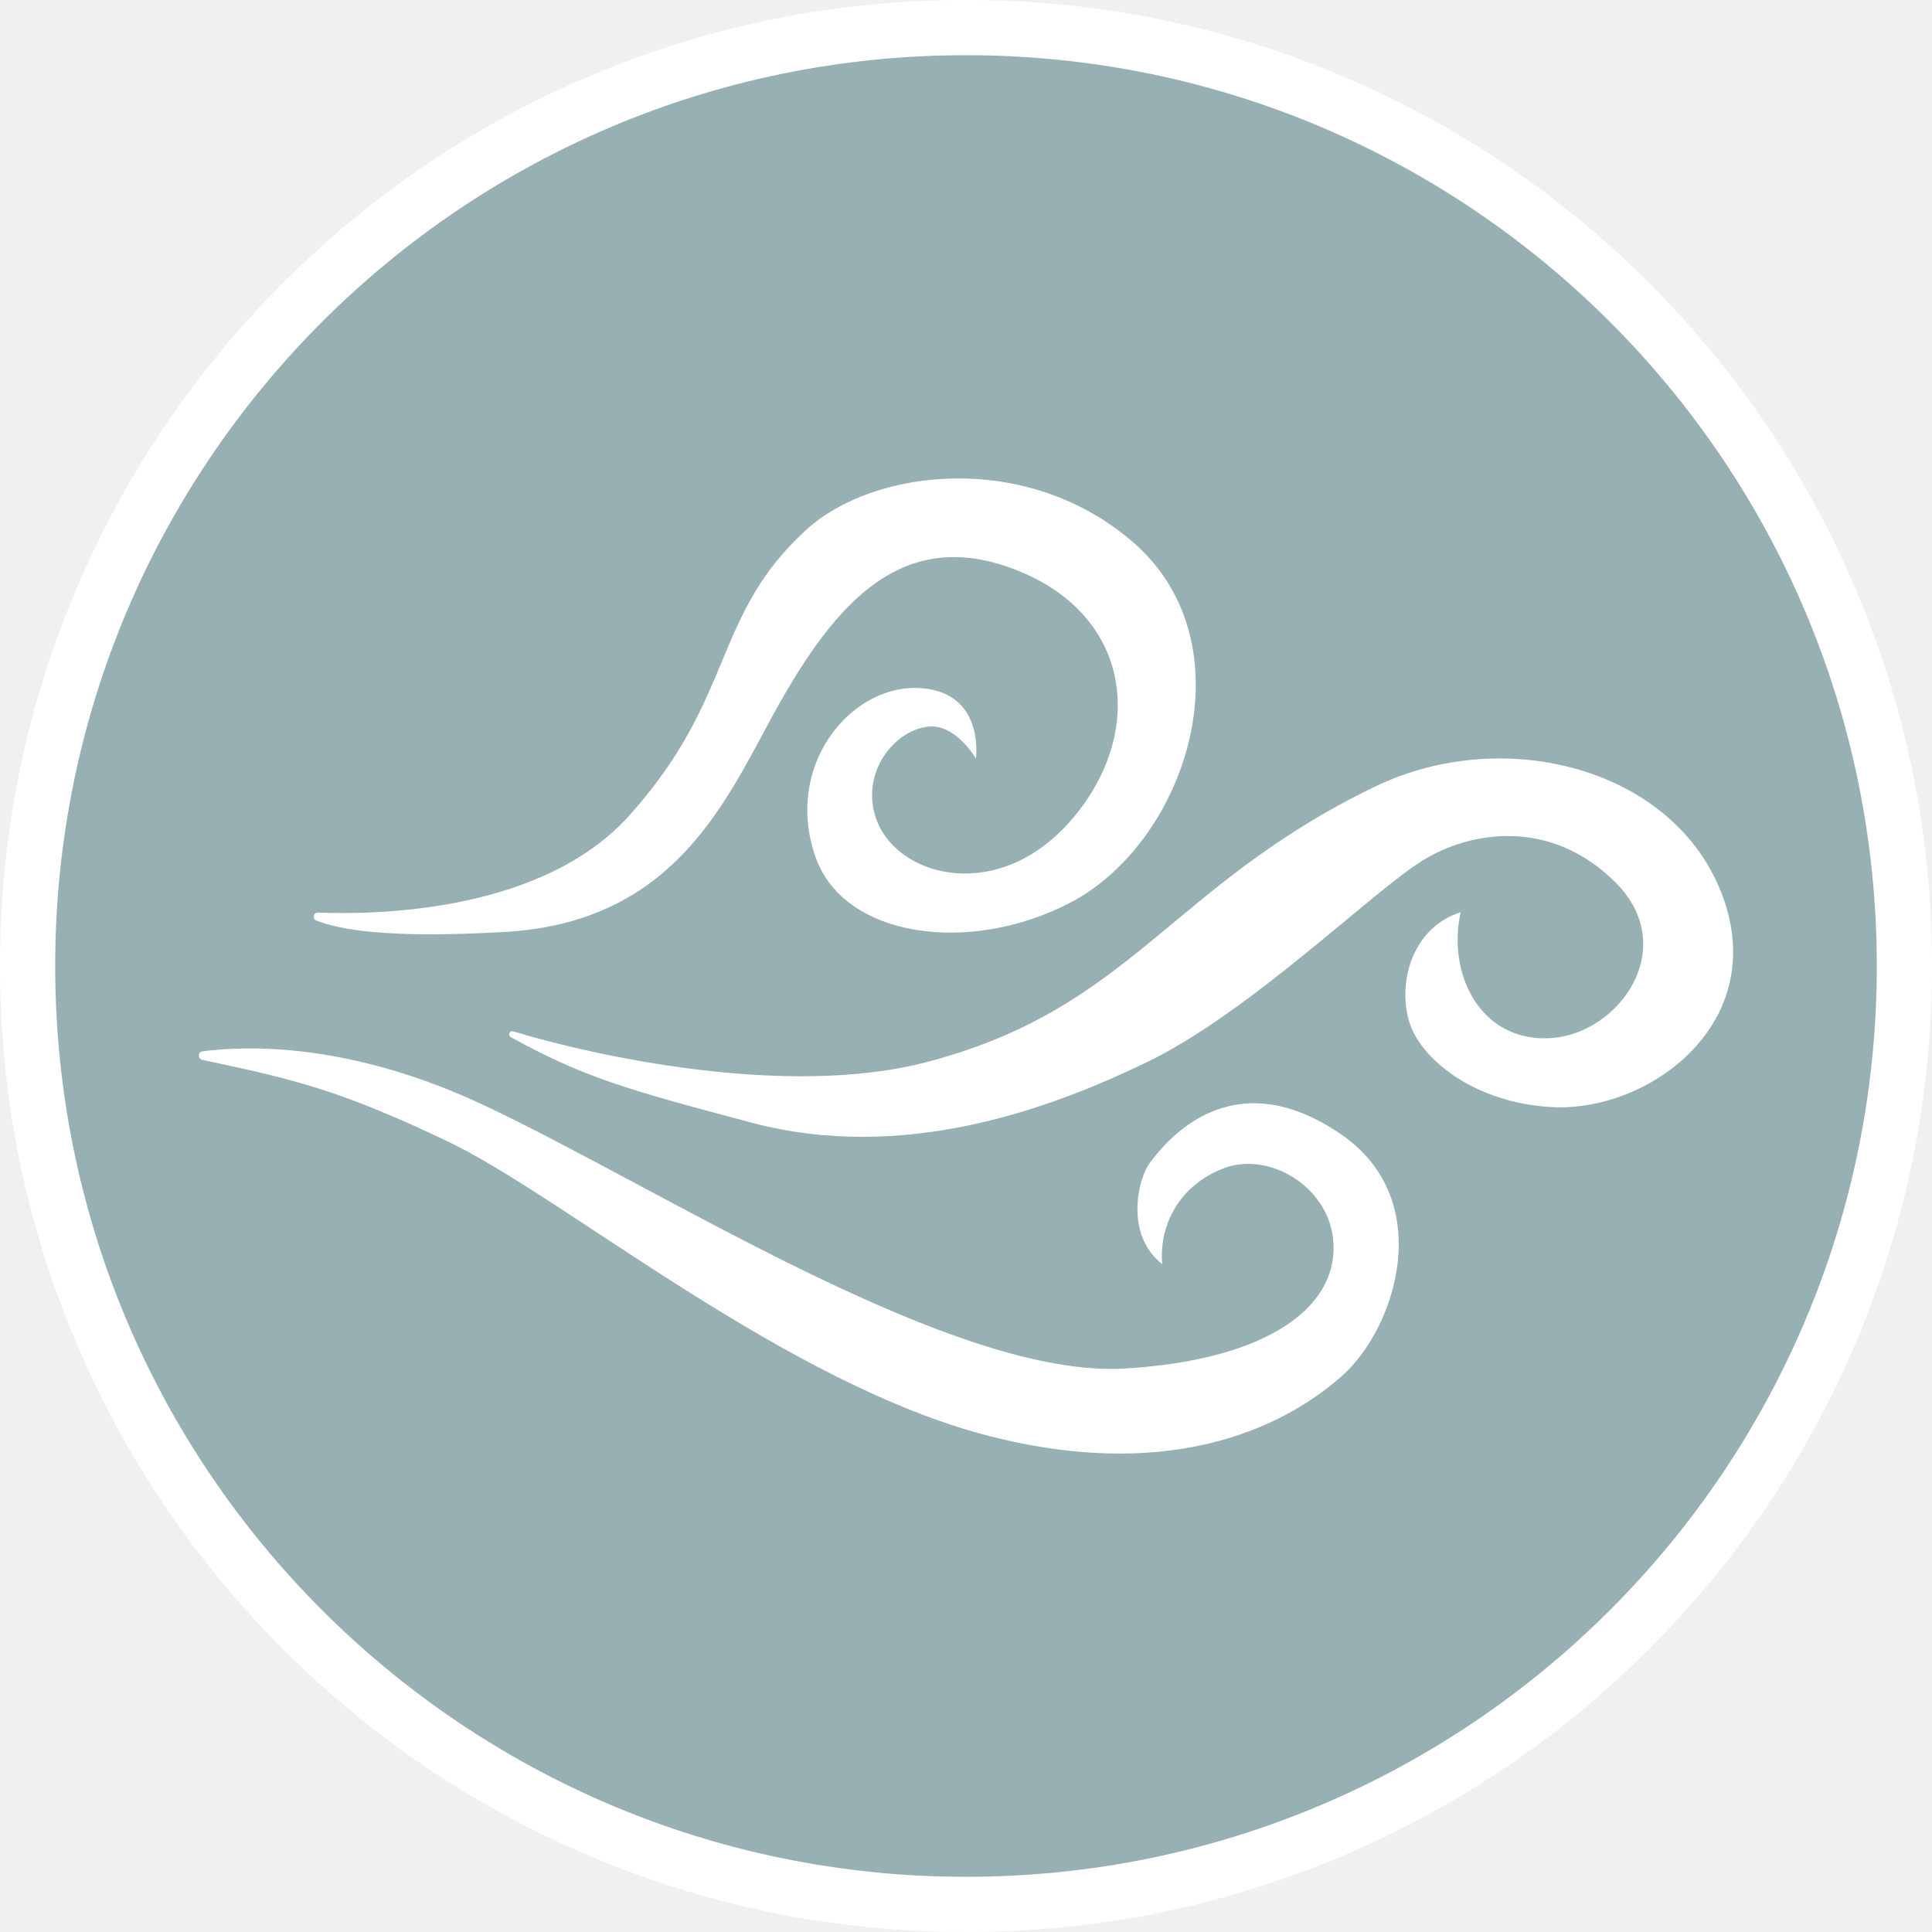
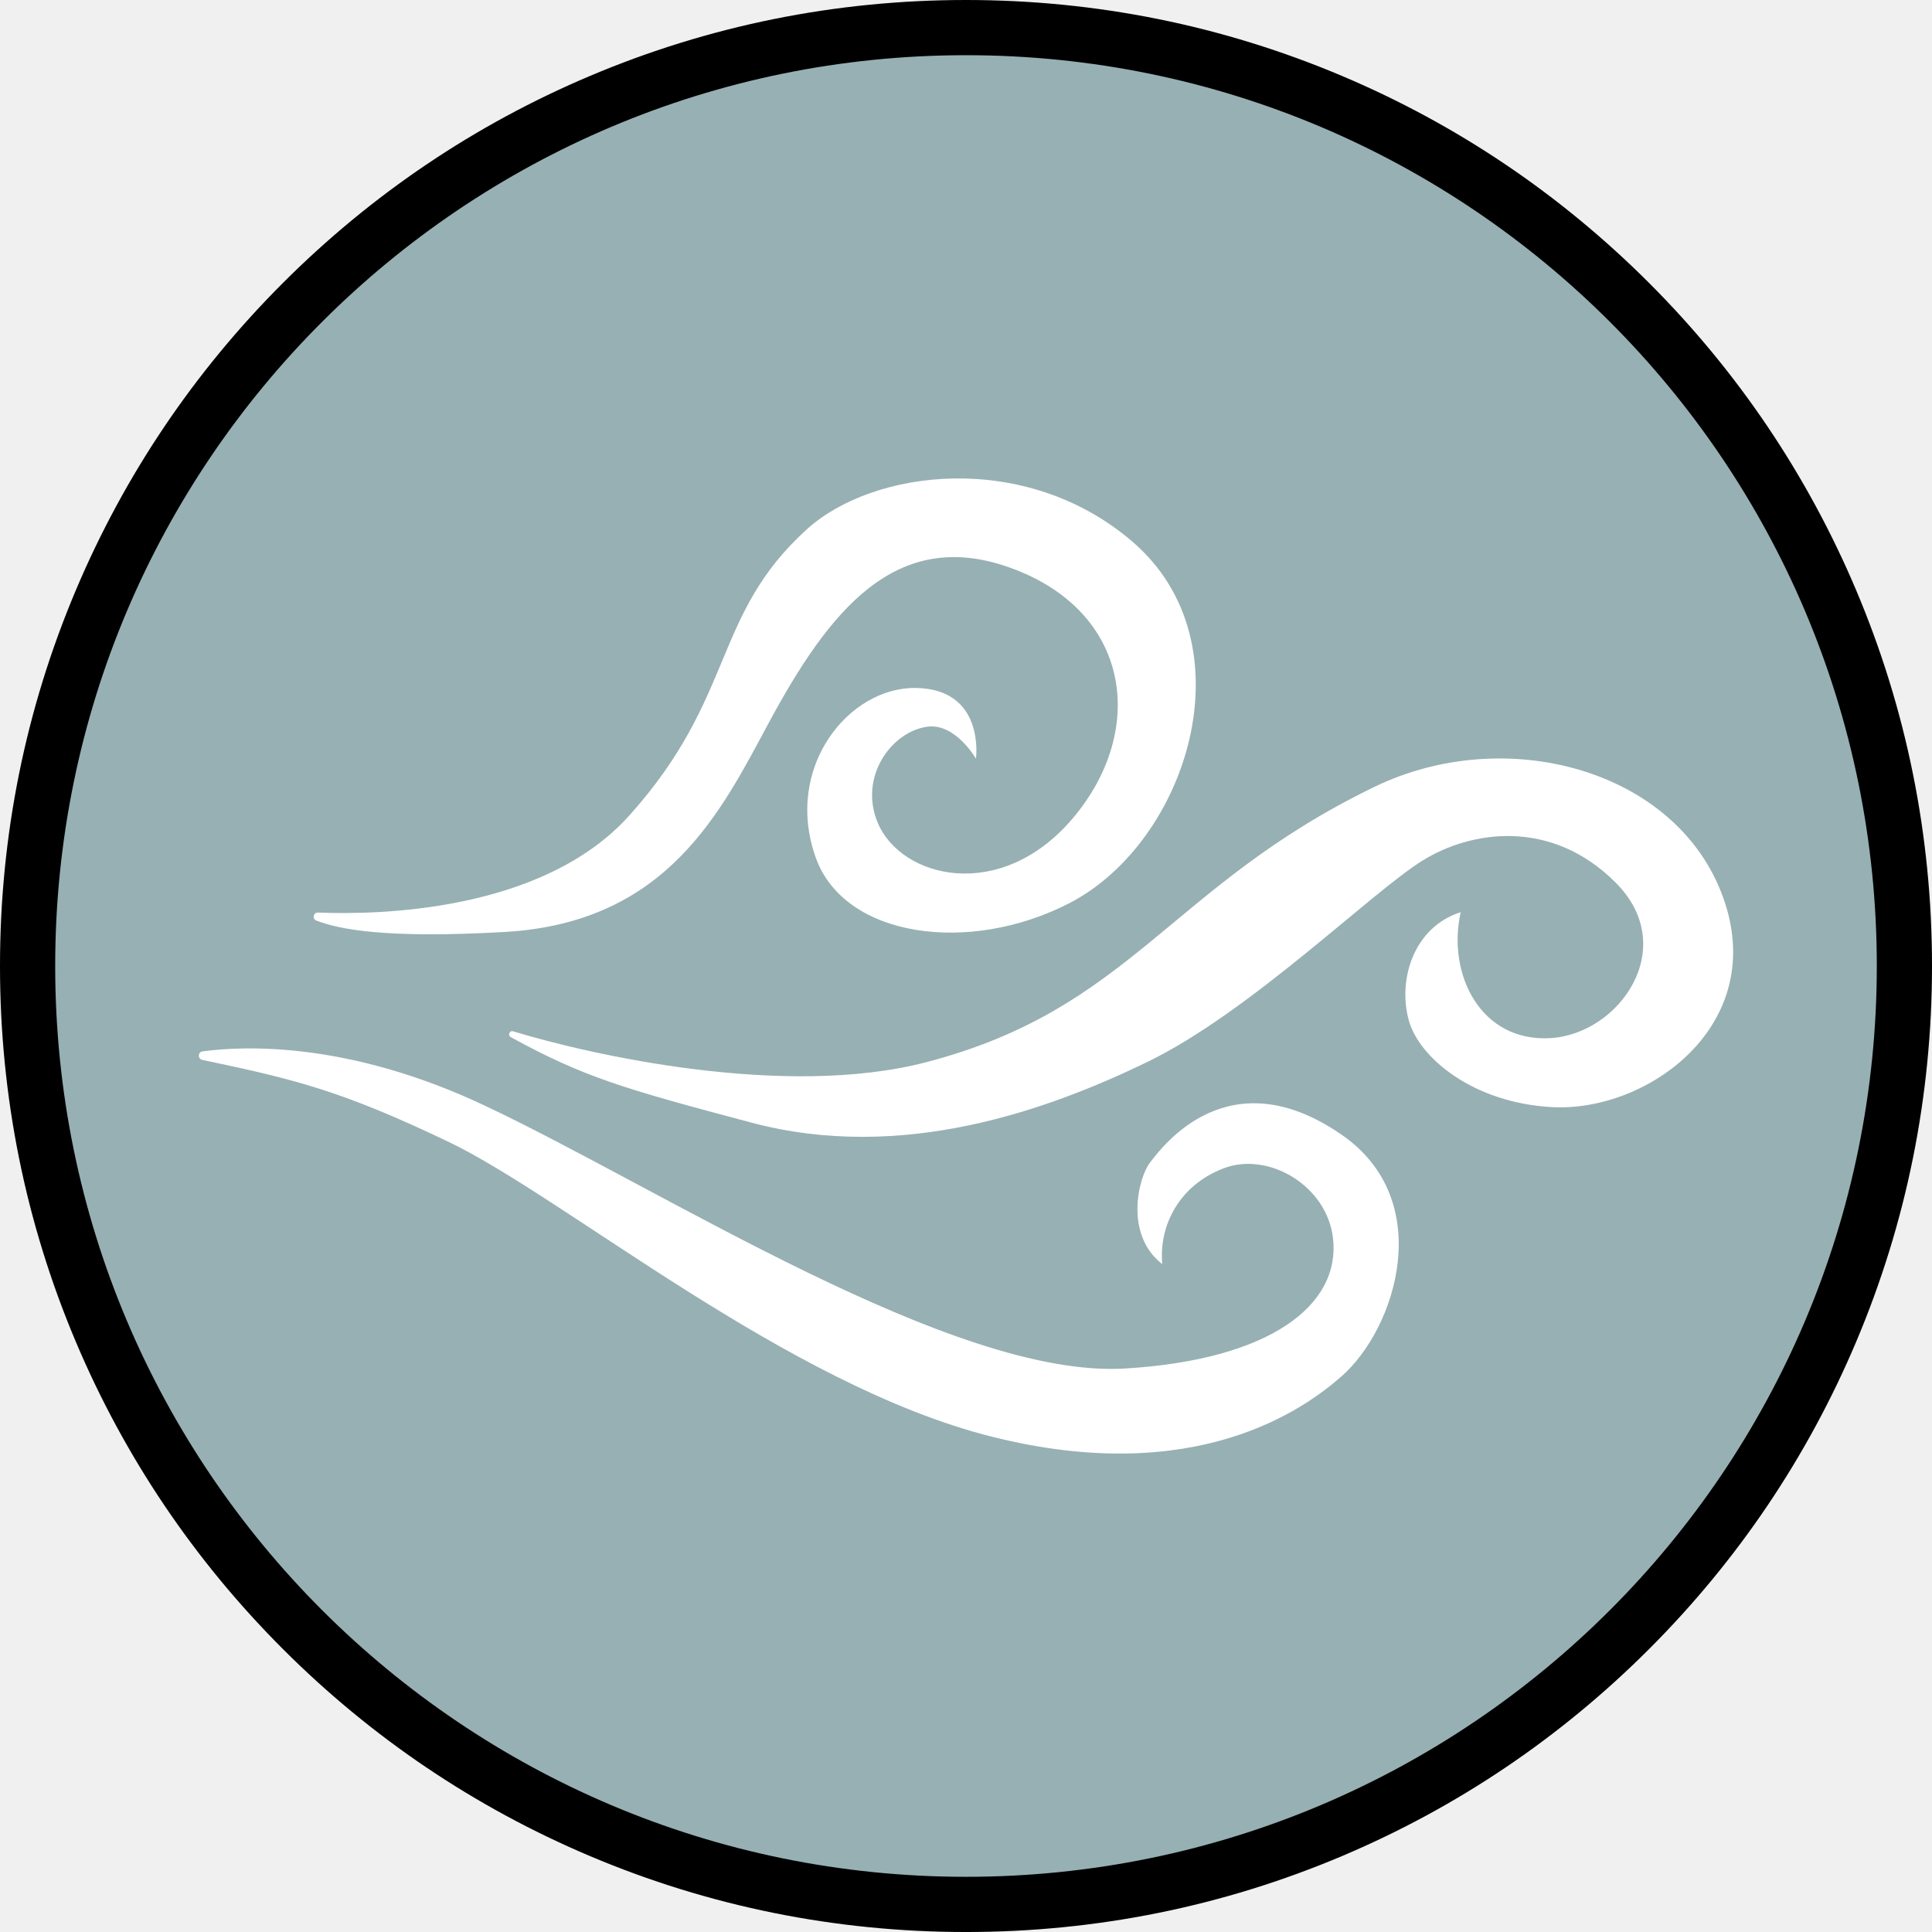
<svg xmlns="http://www.w3.org/2000/svg" width="746.667" height="746.667" viewBox="0 0 197.556 197.556">
  <path d="M98.778 194.733c-25.63 0-49.728-9.98-67.85-28.105-18.125-18.122-28.106-42.22-28.106-67.85s9.981-49.728 28.105-67.85C49.05 12.802 73.147 2.821 98.777 2.821s49.729 9.981 67.851 28.105c18.124 18.123 28.105 42.22 28.105 67.85s-9.98 49.729-28.105 67.851c-18.122 18.124-42.22 28.105-67.85 28.105" style="fill:#97b0b3;fill-opacity:1;fill-rule:nonzero;stroke:none;stroke-width:.353" />
  <path d="M20.688 108.38c-.487-.102-.465-.809.028-.874 4.411-.59 15.014-.973 28.808 5.526 18.344 8.643 47.967 27.954 65.51 26.905 14.835-.887 22.06-6.466 21.273-13.323-.617-5.38-6.614-8.907-11.2-7.144-4.587 1.764-6.615 5.91-6.262 9.79-3.88-2.999-2.47-8.82-1.235-10.407s8.005-10.818 19.58-2.822c9.7 6.703 5.6 19.76 0 24.694-3.705 3.263-14.817 11.466-35.808 6.174-20.99-5.292-43.62-24.459-55.562-30.163-10.991-5.249-15.726-6.379-25.132-8.356" style="fill:#fff;fill-opacity:1;fill-rule:nonzero;stroke:none;stroke-width:.353" />
  <path d="M52.23 106.054c-.343-.188-.126-.71.247-.595 7.845 2.395 27.79 6.908 42.202 3.163 21.049-5.468 24.871-17.991 45.862-28.162 13.387-6.488 30.868-1.824 35.63 11.23 4.763 13.052-7.644 22.048-17.462 21.519-8.105-.436-13.58-5.065-14.64-8.827-1.177-4.167.47-9.576 5.291-11.105-1.411 6.35 2.04 13.292 9.172 12.876 7.056-.41 13.287-9.25 6.703-15.875-6.595-6.634-14.817-5.35-19.756-2.293-5.266 3.26-17.638 15.522-28.222 20.637-10.157 4.91-25.033 10.265-40.416 6.174-13.107-3.484-17.13-4.647-24.61-8.742" style="fill:#fff;fill-opacity:1;fill-rule:nonzero;stroke:none;stroke-width:.353" />
  <path d="M32.343 94.131c-.446-.17-.306-.836.17-.817 6.043.245 22.948-.032 31.828-9.915 10.936-12.171 8.446-20.474 18.168-29.28 6.79-6.15 22.32-8.11 33.249 1.234 12.17 10.407 5.702 30.722-6.38 36.984-10.23 5.301-23.077 3.585-25.987-4.705-3.242-9.231 3.44-17.374 10.23-17.286 7.162.094 6.174 7.232 6.174 7.232s-2.117-3.701-5.027-3.263c-3.69.557-6.944 5.177-5.027 9.79 2.38 5.732 12.621 8.27 19.99-.47 7.584-8.996 5.939-21.226-6.585-25.636-11.575-4.075-18.362 4.462-24.518 15.878-4.85 8.993-10.319 20.458-26.987 21.418-12.22.703-16.95-.263-19.298-1.164" style="fill:#fff;fill-opacity:1;fill-rule:nonzero;stroke:none;stroke-width:.353" />
-   <path d="M0 0c-37.793 0-74.464-7.405-108.993-22.011-33.345-14.102-63.287-34.29-88.997-59.999-25.709-25.71-45.897-55.652-59.999-88.997C-272.595-205.536-280-242.207-280-280s7.405-74.464 22.011-108.993c14.102-33.345 34.29-63.287 59.999-88.997 25.71-25.709 55.652-45.896 88.997-59.999C-74.464-552.595-37.793-560 0-560s74.464 7.405 108.993 22.011c33.345 14.103 63.287 34.29 88.997 59.999 25.709 25.71 45.897 55.652 59.999 88.997C272.595-354.464 280-317.793 280-280s-7.405 74.464-22.011 108.993c-14.102 33.345-34.29 63.287-59.999 88.997-25.71 25.709-55.652 45.897-88.997 59.999C74.464-7.405 37.793 0 0 0m0-16c145.803 0 264-118.196 264-264 0-145.803-118.197-264-264-264s-264 118.197-264 264C-264-134.196-145.803-16 0-16" style="fill:#fff;fill-opacity:1;fill-rule:nonzero;stroke:none" transform="matrix(.35278 0 0 -.35278 98.778 0)" />
+   <path d="M0 0c-37.793 0-74.464-7.405-108.993-22.011-33.345-14.102-63.287-34.29-88.997-59.999-25.709-25.71-45.897-55.652-59.999-88.997C-272.595-205.536-280-242.207-280-280s7.405-74.464 22.011-108.993c14.102-33.345 34.29-63.287 59.999-88.997 25.71-25.709 55.652-45.896 88.997-59.999C-74.464-552.595-37.793-560 0-560s74.464 7.405 108.993 22.011c33.345 14.103 63.287 34.29 88.997 59.999 25.709 25.71 45.897 55.652 59.999 88.997C272.595-354.464 280-317.793 280-280s-7.405 74.464-22.011 108.993c-14.102 33.345-34.29 63.287-59.999 88.997-25.71 25.709-55.652 45.897-88.997 59.999C74.464-7.405 37.793 0 0 0m0-16c145.803 0 264-118.196 264-264 0-145.803-118.197-264-264-264s-264 118.197-264 264C-264-134.196-145.803-16 0-16" style="fill:currentColor;fill-opacity:1;fill-rule:nonzero;stroke:none" transform="matrix(.35278 0 0 -.35278 98.778 0)" />
</svg>
